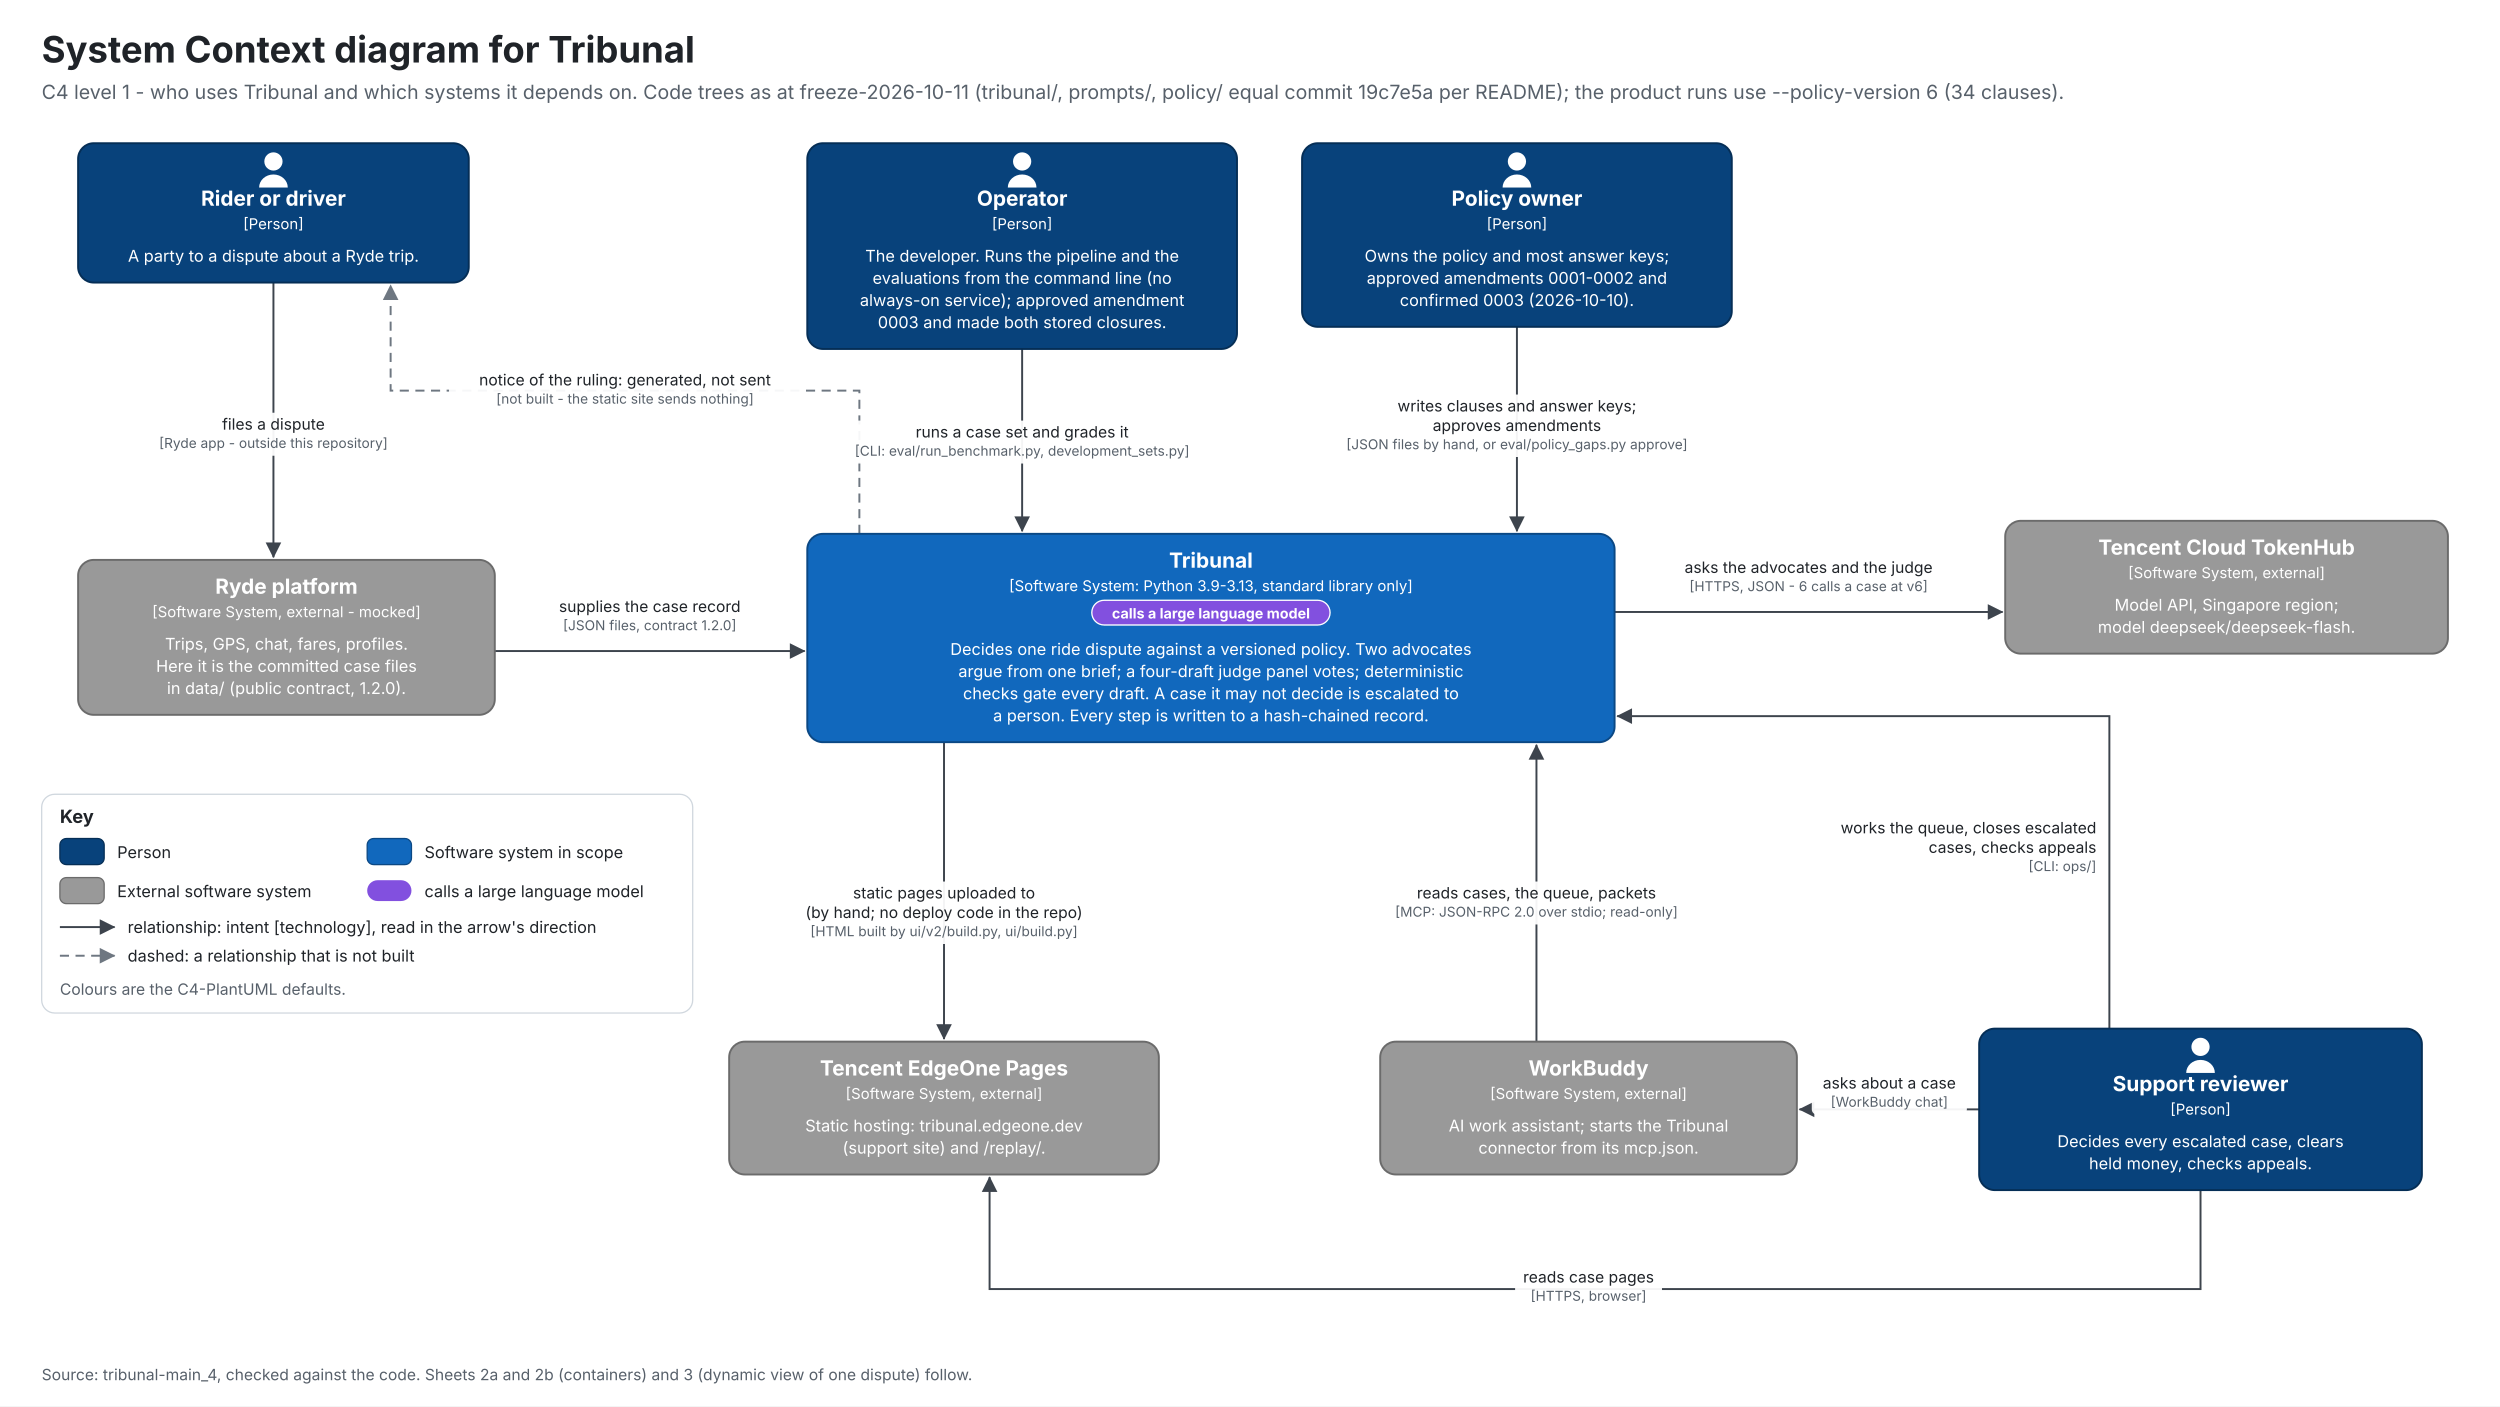
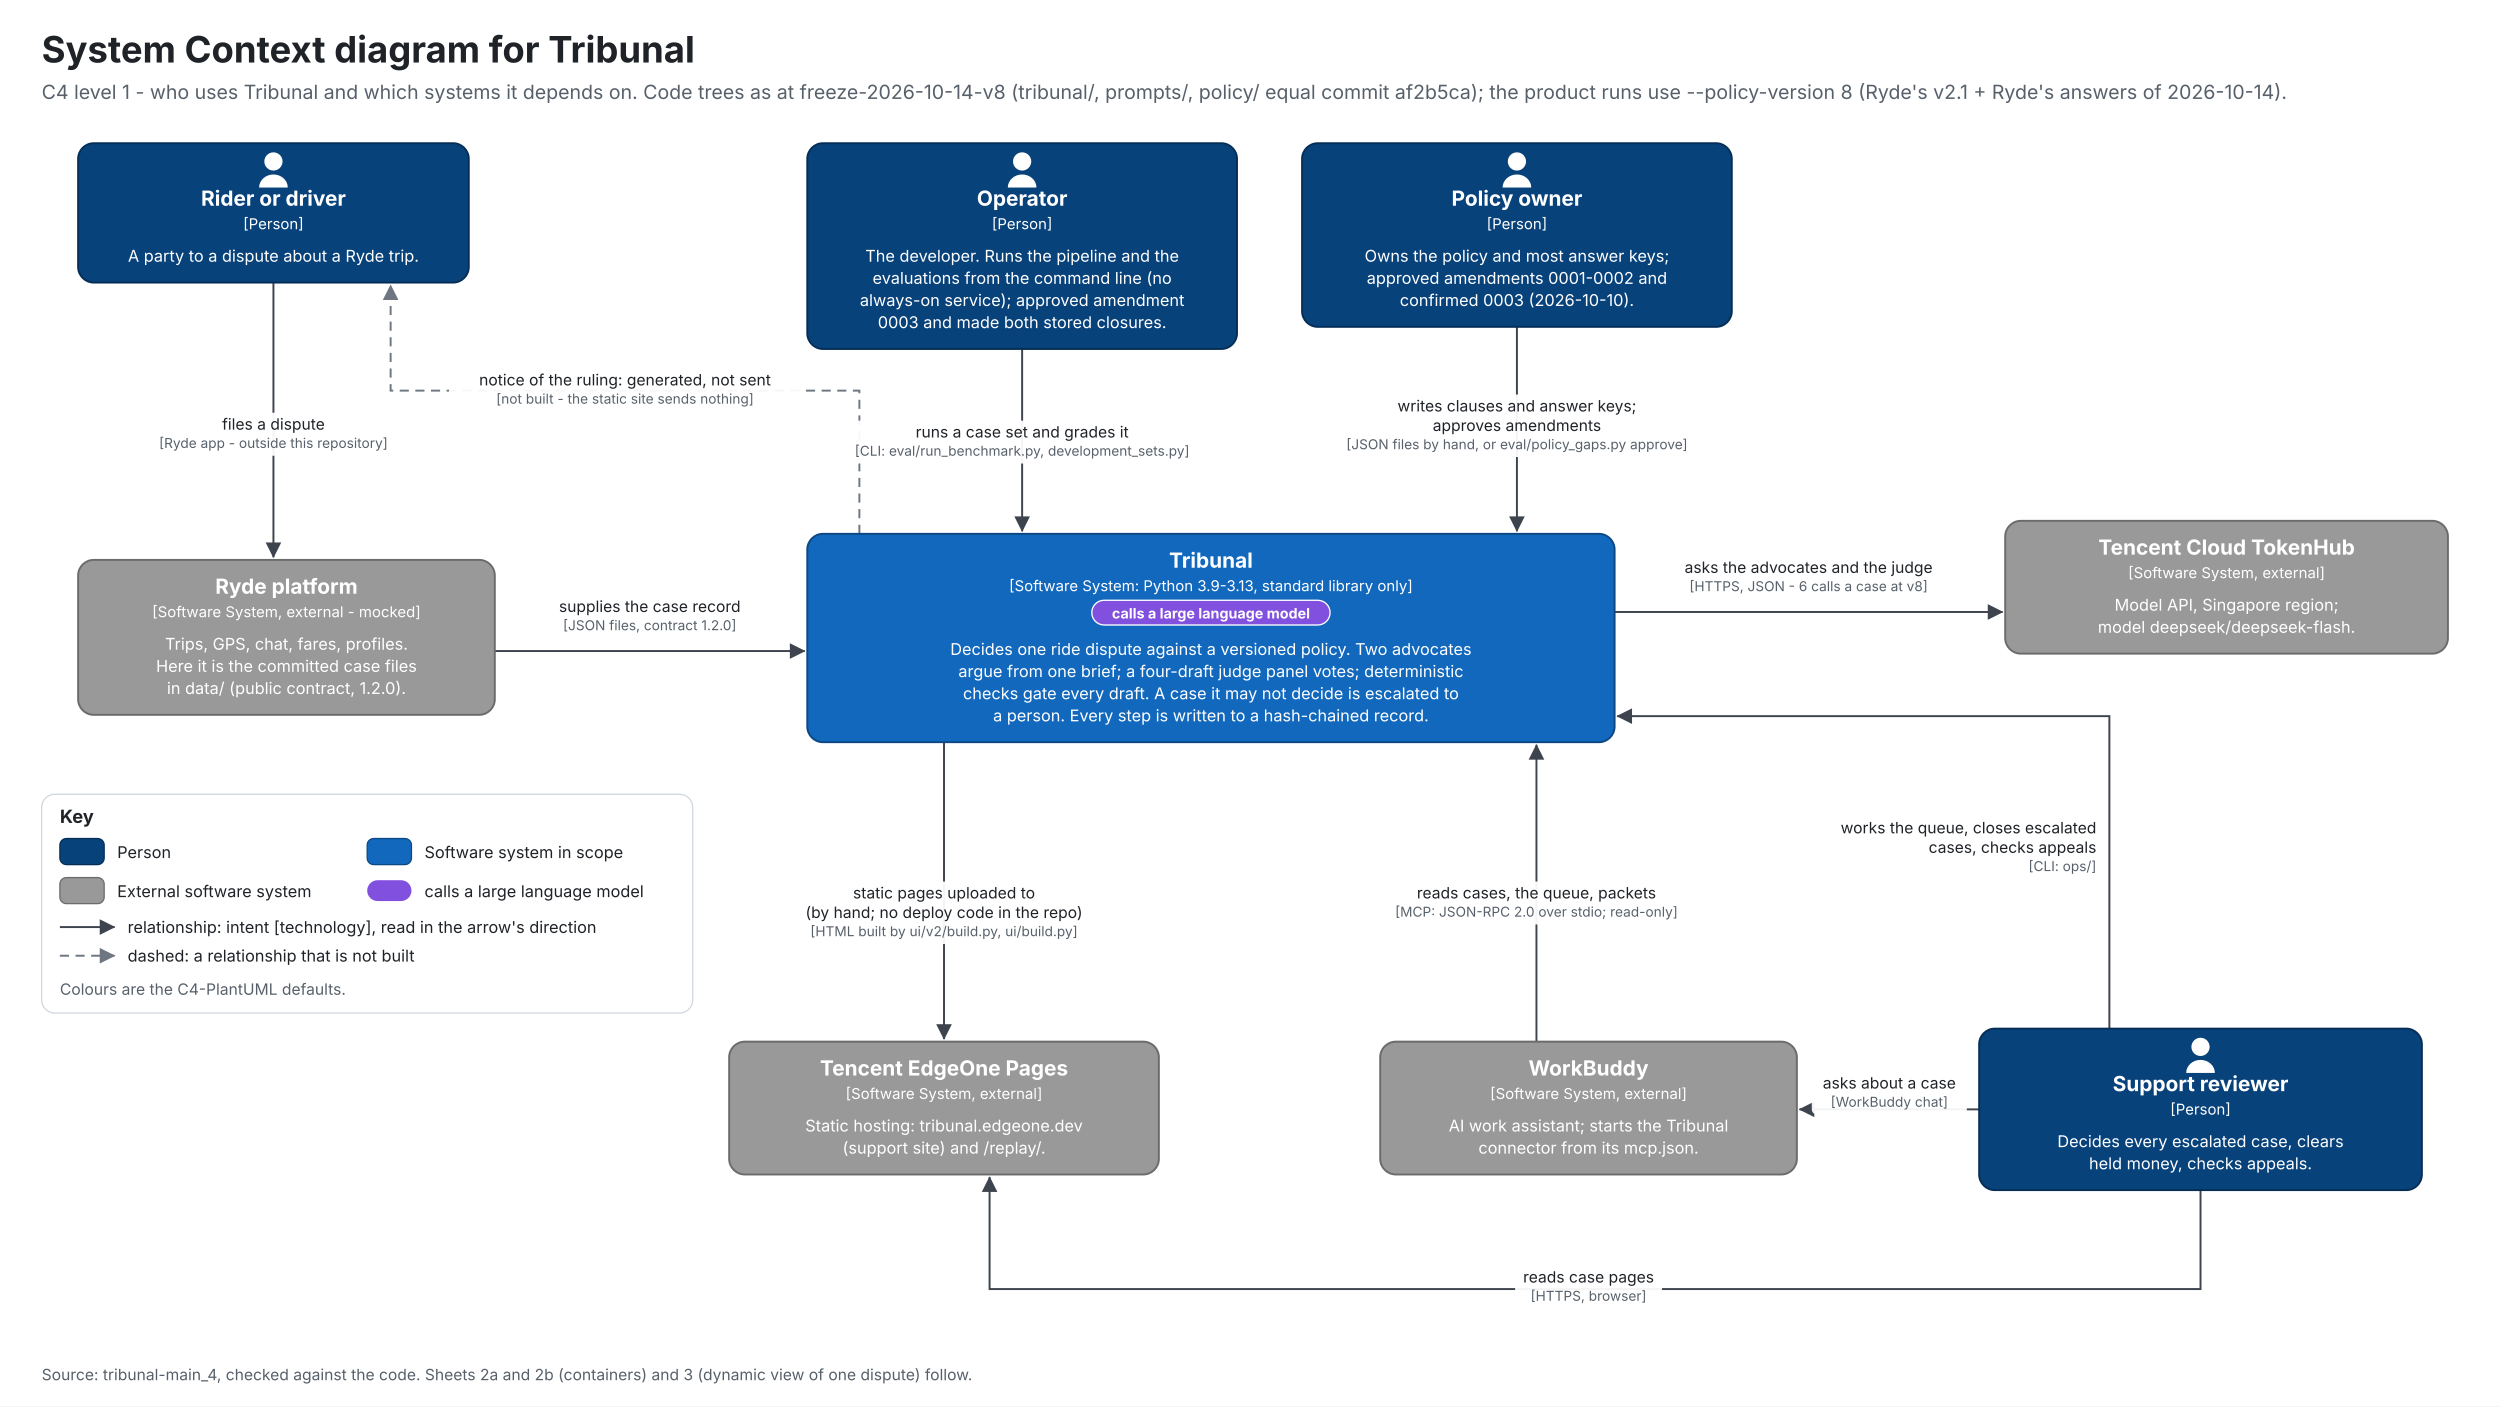
<svg xmlns="http://www.w3.org/2000/svg" viewBox="0 0 1920 1080" width="1920" height="1080" font-family="Inter, Helvetica, Arial, sans-serif">
  <defs>
    <marker id="a" viewBox="0 0 10 10" refX="9.5" refY="5" markerWidth="8" markerHeight="8" orient="auto">
      <path d="M0,0 L10,5 L0,10 Z" fill="#3D444D" />
    </marker>
    <marker id="ao" viewBox="0 0 10 10" refX="9.5" refY="5" markerWidth="8" markerHeight="8" orient="auto">
      <path d="M0,0 L10,5 L0,10 Z" fill="#6E7781" />
    </marker>
  </defs>
  <rect x="0" y="0" width="1920" height="1080" fill="#FFFFFF" />
  <text x="32" y="48" font-size="28" font-weight="bold" fill="#1F2328">System Context diagram for Tribunal</text>
-   <text x="32" y="76" font-size="15" fill="#57606A">C4 level 1 - who uses Tribunal and which systems it depends on.  Code trees as at freeze-2026-10-11 (tribunal/, prompts/, policy/ equal commit 19c7e5a per README); the product runs use --policy-version 6 (34 clauses).</text>
+   <text x="32" y="76" font-size="15" fill="#57606A">C4 level 1 - who uses Tribunal and which systems it depends on.  Code trees as at freeze-2026-10-14-v8 (tribunal/, prompts/, policy/ equal commit af2b5ca); the product runs use --policy-version 8 (Ryde's v2.1 + Ryde's answers of 2026-10-14).</text>
  <path d="M210,217 L210,428" fill="none" stroke="#FFFFFF" stroke-width="7" stroke-linejoin="round" />
  <path d="M210,217 L210,428" fill="none" stroke="#3D444D" stroke-width="1.5" marker-end="url(#a)" />
  <path d="M380,500 L618,500" fill="none" stroke="#FFFFFF" stroke-width="7" stroke-linejoin="round" />
  <path d="M380,500 L618,500" fill="none" stroke="#3D444D" stroke-width="1.5" marker-end="url(#a)" />
  <path d="M785,251 L785,408" fill="none" stroke="#FFFFFF" stroke-width="7" stroke-linejoin="round" />
  <path d="M785,251 L785,408" fill="none" stroke="#3D444D" stroke-width="1.5" marker-end="url(#a)" />
  <path d="M1165,234 L1165,408" fill="none" stroke="#FFFFFF" stroke-width="7" stroke-linejoin="round" />
  <path d="M1165,234 L1165,408" fill="none" stroke="#3D444D" stroke-width="1.5" marker-end="url(#a)" />
  <path d="M1240,470 L1538,470" fill="none" stroke="#FFFFFF" stroke-width="7" stroke-linejoin="round" />
  <path d="M1240,470 L1538,470" fill="none" stroke="#3D444D" stroke-width="1.5" marker-end="url(#a)" />
  <path d="M725,570 L725,798" fill="none" stroke="#FFFFFF" stroke-width="7" stroke-linejoin="round" />
  <path d="M725,570 L725,798" fill="none" stroke="#3D444D" stroke-width="1.5" marker-end="url(#a)" />
  <path d="M1520,852 L1382,852" fill="none" stroke="#FFFFFF" stroke-width="7" stroke-linejoin="round" />
  <path d="M1520,852 L1382,852" fill="none" stroke="#3D444D" stroke-width="1.5" marker-end="url(#a)" />
  <path d="M1180,800 L1180,572" fill="none" stroke="#FFFFFF" stroke-width="7" stroke-linejoin="round" />
  <path d="M1180,800 L1180,572" fill="none" stroke="#3D444D" stroke-width="1.5" marker-end="url(#a)" />
  <path d="M1620,790 L1620,550 L1242,550" fill="none" stroke="#FFFFFF" stroke-width="7" stroke-linejoin="round" />
  <path d="M1620,790 L1620,550 L1242,550" fill="none" stroke="#3D444D" stroke-width="1.5" marker-end="url(#a)" />
  <path d="M1690,914 L1690,990 L760,990 L760,904" fill="none" stroke="#FFFFFF" stroke-width="7" stroke-linejoin="round" />
  <path d="M1690,914 L1690,990 L760,990 L760,904" fill="none" stroke="#3D444D" stroke-width="1.5" marker-end="url(#a)" />
  <path d="M660,410 L660,300 L300,300 L300,219" fill="none" stroke="#FFFFFF" stroke-width="7" stroke-linejoin="round" />
  <path d="M660,410 L660,300 L300,300 L300,219" fill="none" stroke="#6E7781" stroke-width="1.5" stroke-dasharray="7 5" marker-end="url(#ao)" />
  <rect x="32" y="610" width="500" height="168" rx="10" fill="#FFFFFF" stroke="#D0D7DE" />
  <text x="46" y="632" font-size="14" fill="#1F2328" font-weight="bold">Key</text>
  <rect x="46" y="644" width="34" height="20" rx="5" fill="#08427B" stroke="#052E56" />
  <text x="90" y="659" font-size="12.5" fill="#1F2328">Person</text>
  <rect x="282" y="644" width="34" height="20" rx="5" fill="#1168BD" stroke="#0B4884" />
  <text x="326" y="659" font-size="12.5" fill="#1F2328">Software system in scope</text>
  <rect x="46" y="674" width="34" height="20" rx="5" fill="#999999" stroke="#6B6B6B" />
  <text x="90" y="689" font-size="12.5" fill="#1F2328">External software system</text>
  <rect x="282" y="676" width="34" height="16" rx="8" fill="#8250DF" />
  <text x="326" y="689" font-size="12.5" fill="#1F2328">calls a large language model</text>
  <path d="M46,712 L88,712" stroke="#3D444D" stroke-width="1.5" marker-end="url(#a)" />
  <text x="98" y="716.5" font-size="12.5" fill="#1F2328">relationship: intent [technology], read in the arrow's direction</text>
  <path d="M46,734 L88,734" stroke="#6E7781" stroke-width="1.5" stroke-dasharray="7 5" marker-end="url(#ao)" />
  <text x="98" y="738.5" font-size="12.5" fill="#1F2328">dashed: a relationship that is not built</text>
  <text x="46" y="764" font-size="12" fill="#57606A">Colours are the C4-PlantUML defaults.</text>
  <rect id="party" x="60" y="110" width="300" height="107" rx="12" fill="#08427B" stroke="#052E56" stroke-width="1.5" />
  <circle cx="210" cy="124" r="7" fill="#FFFFFF" />
  <path d="M199,144 a11,10 0 0 1 22,0 z" fill="#FFFFFF" />
  <rect id="op" x="620" y="110" width="330" height="158" rx="12" fill="#08427B" stroke="#052E56" stroke-width="1.5" />
  <circle cx="785" cy="124" r="7" fill="#FFFFFF" />
  <path d="M774,144 a11,10 0 0 1 22,0 z" fill="#FFFFFF" />
  <rect id="owner" x="1000" y="110" width="330" height="141" rx="12" fill="#08427B" stroke="#052E56" stroke-width="1.5" />
  <circle cx="1165" cy="124" r="7" fill="#FFFFFF" />
  <path d="M1154,144 a11,10 0 0 1 22,0 z" fill="#FFFFFF" />
  <rect id="ryde" x="60" y="430" width="320" height="119" rx="12" fill="#999999" stroke="#6B6B6B" stroke-width="1.5" />
  <rect id="trib" x="620" y="410" width="620" height="160" rx="12" fill="#1168BD" stroke="#0B4884" stroke-width="1.5" />
  <rect x="838.5" y="461" width="183" height="19" rx="9.5" fill="#8250DF" stroke="#FFFFFF" stroke-width="1" />
  <rect id="hub" x="1540" y="400" width="340" height="102" rx="12" fill="#999999" stroke="#6B6B6B" stroke-width="1.5" />
  <rect id="eo" x="560" y="800" width="330" height="102" rx="12" fill="#999999" stroke="#6B6B6B" stroke-width="1.5" />
  <rect id="wb" x="1060" y="800" width="320" height="102" rx="12" fill="#999999" stroke="#6B6B6B" stroke-width="1.5" />
  <rect id="rev" x="1520" y="790" width="340" height="124" rx="12" fill="#08427B" stroke="#052E56" stroke-width="1.5" />
  <circle cx="1690" cy="804" r="7" fill="#FFFFFF" />
  <path d="M1679,824 a11,10 0 0 1 22,0 z" fill="#FFFFFF" />
  <text x="210" y="158" font-size="16" fill="#FFFFFF" font-weight="bold" text-anchor="middle" data-box="party">Rider or driver</text>
  <text x="210" y="176" font-size="11.5" fill="#FFFFFF" text-anchor="middle" data-box="party">[Person]</text>
  <text x="210" y="201" font-size="12.5" fill="#FFFFFF" text-anchor="middle" data-box="party">A party to a dispute about a Ryde trip.</text>
  <text x="785" y="158" font-size="16" fill="#FFFFFF" font-weight="bold" text-anchor="middle" data-box="op">Operator</text>
  <text x="785" y="176" font-size="11.5" fill="#FFFFFF" text-anchor="middle" data-box="op">[Person]</text>
  <text x="785" y="201" font-size="12.5" fill="#FFFFFF" text-anchor="middle" data-box="op">The developer. Runs the pipeline and the</text>
  <text x="785" y="218" font-size="12.5" fill="#FFFFFF" text-anchor="middle" data-box="op">evaluations from the command line (no</text>
  <text x="785" y="235" font-size="12.5" fill="#FFFFFF" text-anchor="middle" data-box="op">always-on service); approved amendment</text>
  <text x="785" y="252" font-size="12.5" fill="#FFFFFF" text-anchor="middle" data-box="op">0003 and made both stored closures.</text>
  <text x="1165" y="158" font-size="16" fill="#FFFFFF" font-weight="bold" text-anchor="middle" data-box="owner">Policy owner</text>
  <text x="1165" y="176" font-size="11.5" fill="#FFFFFF" text-anchor="middle" data-box="owner">[Person]</text>
  <text x="1165" y="201" font-size="12.5" fill="#FFFFFF" text-anchor="middle" data-box="owner">Owns the policy and most answer keys;</text>
  <text x="1165" y="218" font-size="12.5" fill="#FFFFFF" text-anchor="middle" data-box="owner">approved amendments 0001-0002 and</text>
  <text x="1165" y="235" font-size="12.5" fill="#FFFFFF" text-anchor="middle" data-box="owner">confirmed 0003 (2026-10-10).</text>
  <text x="220" y="456" font-size="16" fill="#FFFFFF" font-weight="bold" text-anchor="middle" data-box="ryde">Ryde platform</text>
  <text x="220" y="474" font-size="11.5" fill="#FFFFFF" text-anchor="middle" data-box="ryde">[Software System, external - mocked]</text>
  <text x="220" y="499" font-size="12.5" fill="#FFFFFF" text-anchor="middle" data-box="ryde">Trips, GPS, chat, fares, profiles.</text>
  <text x="220" y="516" font-size="12.5" fill="#FFFFFF" text-anchor="middle" data-box="ryde">Here it is the committed case files</text>
  <text x="220" y="533" font-size="12.5" fill="#FFFFFF" text-anchor="middle" data-box="ryde">in data/ (public contract, 1.2.0).</text>
  <text x="930" y="436" font-size="16" fill="#FFFFFF" font-weight="bold" text-anchor="middle" data-box="trib">Tribunal</text>
  <text x="930" y="454" font-size="11.5" fill="#FFFFFF" text-anchor="middle" data-box="trib">[Software System: Python 3.9-3.13, standard library only]</text>
  <text x="930" y="475" font-size="11" fill="#FFFFFF" font-weight="bold" text-anchor="middle" data-box="trib">calls a large language model</text>
  <text x="930" y="503" font-size="12.5" fill="#FFFFFF" text-anchor="middle" data-box="trib">Decides one ride dispute against a versioned policy. Two advocates</text>
  <text x="930" y="520" font-size="12.5" fill="#FFFFFF" text-anchor="middle" data-box="trib">argue from one brief; a four-draft judge panel votes; deterministic</text>
  <text x="930" y="537" font-size="12.5" fill="#FFFFFF" text-anchor="middle" data-box="trib">checks gate every draft. A case it may not decide is escalated to</text>
  <text x="930" y="554" font-size="12.5" fill="#FFFFFF" text-anchor="middle" data-box="trib">a person. Every step is written to a hash-chained record.</text>
  <text x="1710" y="426" font-size="16" fill="#FFFFFF" font-weight="bold" text-anchor="middle" data-box="hub">Tencent Cloud TokenHub</text>
  <text x="1710" y="444" font-size="11.5" fill="#FFFFFF" text-anchor="middle" data-box="hub">[Software System, external]</text>
  <text x="1710" y="469" font-size="12.5" fill="#FFFFFF" text-anchor="middle" data-box="hub">Model API, Singapore region;</text>
  <text x="1710" y="486" font-size="12.5" fill="#FFFFFF" text-anchor="middle" data-box="hub">model deepseek/deepseek-flash.</text>
  <text x="725" y="826" font-size="16" fill="#FFFFFF" font-weight="bold" text-anchor="middle" data-box="eo">Tencent EdgeOne Pages</text>
  <text x="725" y="844" font-size="11.5" fill="#FFFFFF" text-anchor="middle" data-box="eo">[Software System, external]</text>
  <text x="725" y="869" font-size="12.5" fill="#FFFFFF" text-anchor="middle" data-box="eo">Static hosting: tribunal.edgeone.dev</text>
  <text x="725" y="886" font-size="12.5" fill="#FFFFFF" text-anchor="middle" data-box="eo">(support site) and /replay/.</text>
  <text x="1220" y="826" font-size="16" fill="#FFFFFF" font-weight="bold" text-anchor="middle" data-box="wb">WorkBuddy</text>
  <text x="1220" y="844" font-size="11.5" fill="#FFFFFF" text-anchor="middle" data-box="wb">[Software System, external]</text>
  <text x="1220" y="869" font-size="12.5" fill="#FFFFFF" text-anchor="middle" data-box="wb">AI work assistant; starts the Tribunal</text>
  <text x="1220" y="886" font-size="12.5" fill="#FFFFFF" text-anchor="middle" data-box="wb">connector from its mcp.json.</text>
  <text x="1690" y="838" font-size="16" fill="#FFFFFF" font-weight="bold" text-anchor="middle" data-box="rev">Support reviewer</text>
  <text x="1690" y="856" font-size="11.5" fill="#FFFFFF" text-anchor="middle" data-box="rev">[Person]</text>
  <text x="1690" y="881" font-size="12.5" fill="#FFFFFF" text-anchor="middle" data-box="rev">Decides every escalated case, clears</text>
  <text x="1690" y="898" font-size="12.5" fill="#FFFFFF" text-anchor="middle" data-box="rev">held money, checks appeals.</text>
  <rect x="105" y="317" width="210" height="33" rx="4" fill="#FFFFFF" fill-opacity="0.94" data-plate="L42" />
  <text x="210" y="330" font-size="12" fill="#1F2328" text-anchor="middle" data-label="L42">files a dispute</text>
  <text x="210" y="344" font-size="10.5" fill="#57606A" text-anchor="middle" data-label="L42">[Ryde app - outside this repository]</text>
  <rect x="416" y="457" width="166" height="33" rx="4" fill="#FFFFFF" fill-opacity="0.94" data-plate="L45" />
  <text x="499" y="470" font-size="12" fill="#1F2328" text-anchor="middle" data-label="L45">supplies the case record</text>
  <text x="499" y="484" font-size="10.5" fill="#57606A" text-anchor="middle" data-label="L45">[JSON files, contract 1.2.0]</text>
  <rect x="644.25" y="323" width="281.5" height="33" rx="4" fill="#FFFFFF" fill-opacity="0.94" data-plate="L48" />
  <text x="785" y="336" font-size="12" fill="#1F2328" text-anchor="middle" data-label="L48">runs a case set and grades it</text>
  <text x="785" y="350" font-size="10.5" fill="#57606A" text-anchor="middle" data-label="L48">[CLI: eval/run_benchmark.py, development_sets.py]</text>
  <rect x="1016" y="303" width="298" height="48" rx="4" fill="#FFFFFF" fill-opacity="0.94" data-plate="L51" />
  <text x="1165" y="316" font-size="12" fill="#1F2328" text-anchor="middle" data-label="L51">writes clauses and answer keys;</text>
  <text x="1165" y="331" font-size="12" fill="#1F2328" text-anchor="middle" data-label="L51">approves amendments</text>
  <text x="1165" y="345" font-size="10.5" fill="#57606A" text-anchor="middle" data-label="L51">[JSON files by hand, or eval/policy_gaps.py approve]</text>
  <rect x="1282.2" y="427" width="213.6" height="33" rx="4" fill="#FFFFFF" fill-opacity="0.94" data-plate="L55" />
  <text x="1389" y="440" font-size="12" fill="#1F2328" text-anchor="middle" data-label="L55">asks the advocates and the judge</text>
-   <text x="1389" y="454" font-size="10.5" fill="#57606A" text-anchor="middle" data-label="L55">[HTTPS, JSON - 6 calls a case at v6]</text>
+   <text x="1389" y="454" font-size="10.5" fill="#57606A" text-anchor="middle" data-label="L55">[HTTPS, JSON - 6 calls a case at v8]</text>
  <rect x="600.75" y="677" width="248.5" height="48" rx="4" fill="#FFFFFF" fill-opacity="0.94" data-plate="L58" />
  <text x="725" y="690" font-size="12" fill="#1F2328" text-anchor="middle" data-label="L58">static pages uploaded to</text>
  <text x="725" y="705" font-size="12" fill="#1F2328" text-anchor="middle" data-label="L58">(by hand; no deploy code in the repo)</text>
  <text x="725" y="719" font-size="10.5" fill="#57606A" text-anchor="middle" data-label="L58">[HTML built by ui/v2/build.py, ui/build.py]</text>
  <rect x="1391.45" y="823" width="119.1" height="33" rx="4" fill="#FFFFFF" fill-opacity="0.94" data-plate="L62" />
  <text x="1451" y="836" font-size="12" fill="#1F2328" text-anchor="middle" data-label="L62">asks about a case</text>
  <text x="1451" y="850" font-size="10.5" fill="#57606A" text-anchor="middle" data-label="L62">[WorkBuddy chat]</text>
  <rect x="1061.25" y="677" width="237.5" height="33" rx="4" fill="#FFFFFF" fill-opacity="0.94" data-plate="L65" />
  <text x="1180" y="690" font-size="12" fill="#1F2328" text-anchor="middle" data-label="L65">reads cases, the queue, packets</text>
  <text x="1180" y="704" font-size="10.5" fill="#57606A" text-anchor="middle" data-label="L65">[MCP: JSON-RPC 2.0 over stdio; read-only]</text>
  <rect x="1396.1" y="627" width="219.9" height="48" rx="4" fill="#FFFFFF" fill-opacity="0.94" data-plate="L68" />
  <text x="1610" y="640" font-size="12" fill="#1F2328" text-anchor="end" data-label="L68">works the queue, closes escalated</text>
  <text x="1610" y="655" font-size="12" fill="#1F2328" text-anchor="end" data-label="L68">cases, checks appeals</text>
  <text x="1610" y="669" font-size="10.5" fill="#57606A" text-anchor="end" data-label="L68">[CLI: ops/]</text>
  <rect x="1163.6" y="972" width="112.8" height="33" rx="4" fill="#FFFFFF" fill-opacity="0.94" data-plate="L72" />
  <text x="1220" y="985" font-size="12" fill="#1F2328" text-anchor="middle" data-label="L72">reads case pages</text>
  <text x="1220" y="999" font-size="10.5" fill="#57606A" text-anchor="middle" data-label="L72">[HTTPS, browser]</text>
  <rect x="344.85" y="283" width="270.3" height="33" rx="4" fill="#FFFFFF" fill-opacity="0.94" data-plate="L75" />
  <text x="480" y="296" font-size="12" fill="#1F2328" text-anchor="middle" data-label="L75">notice of the ruling: generated, not sent</text>
  <text x="480" y="310" font-size="10.5" fill="#57606A" text-anchor="middle" data-label="L75">[not built - the static site sends nothing]</text>
  <text x="32" y="1060" font-size="12" fill="#57606A">Source: tribunal-main_4, checked against the code. Sheets 2a and 2b (containers) and 3 (dynamic view of one dispute) follow.</text>
</svg>
